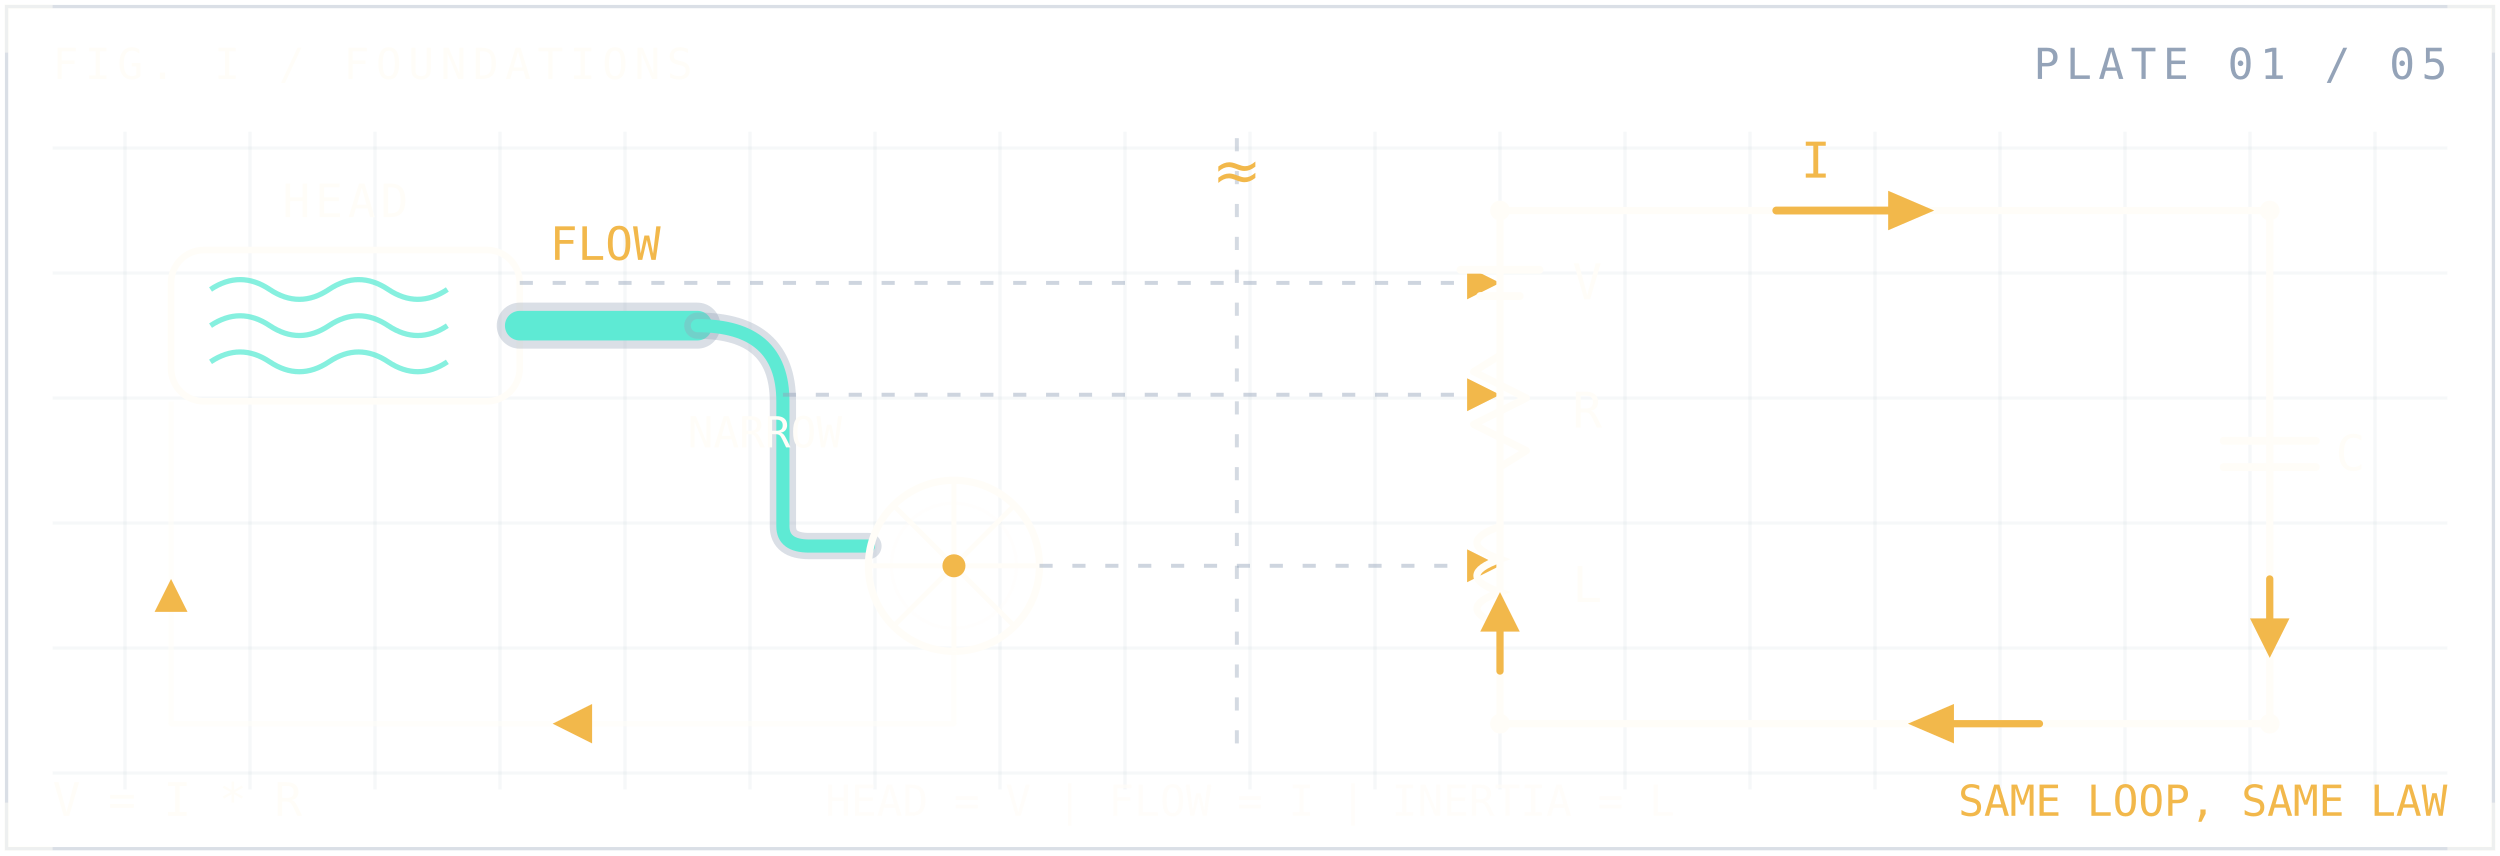
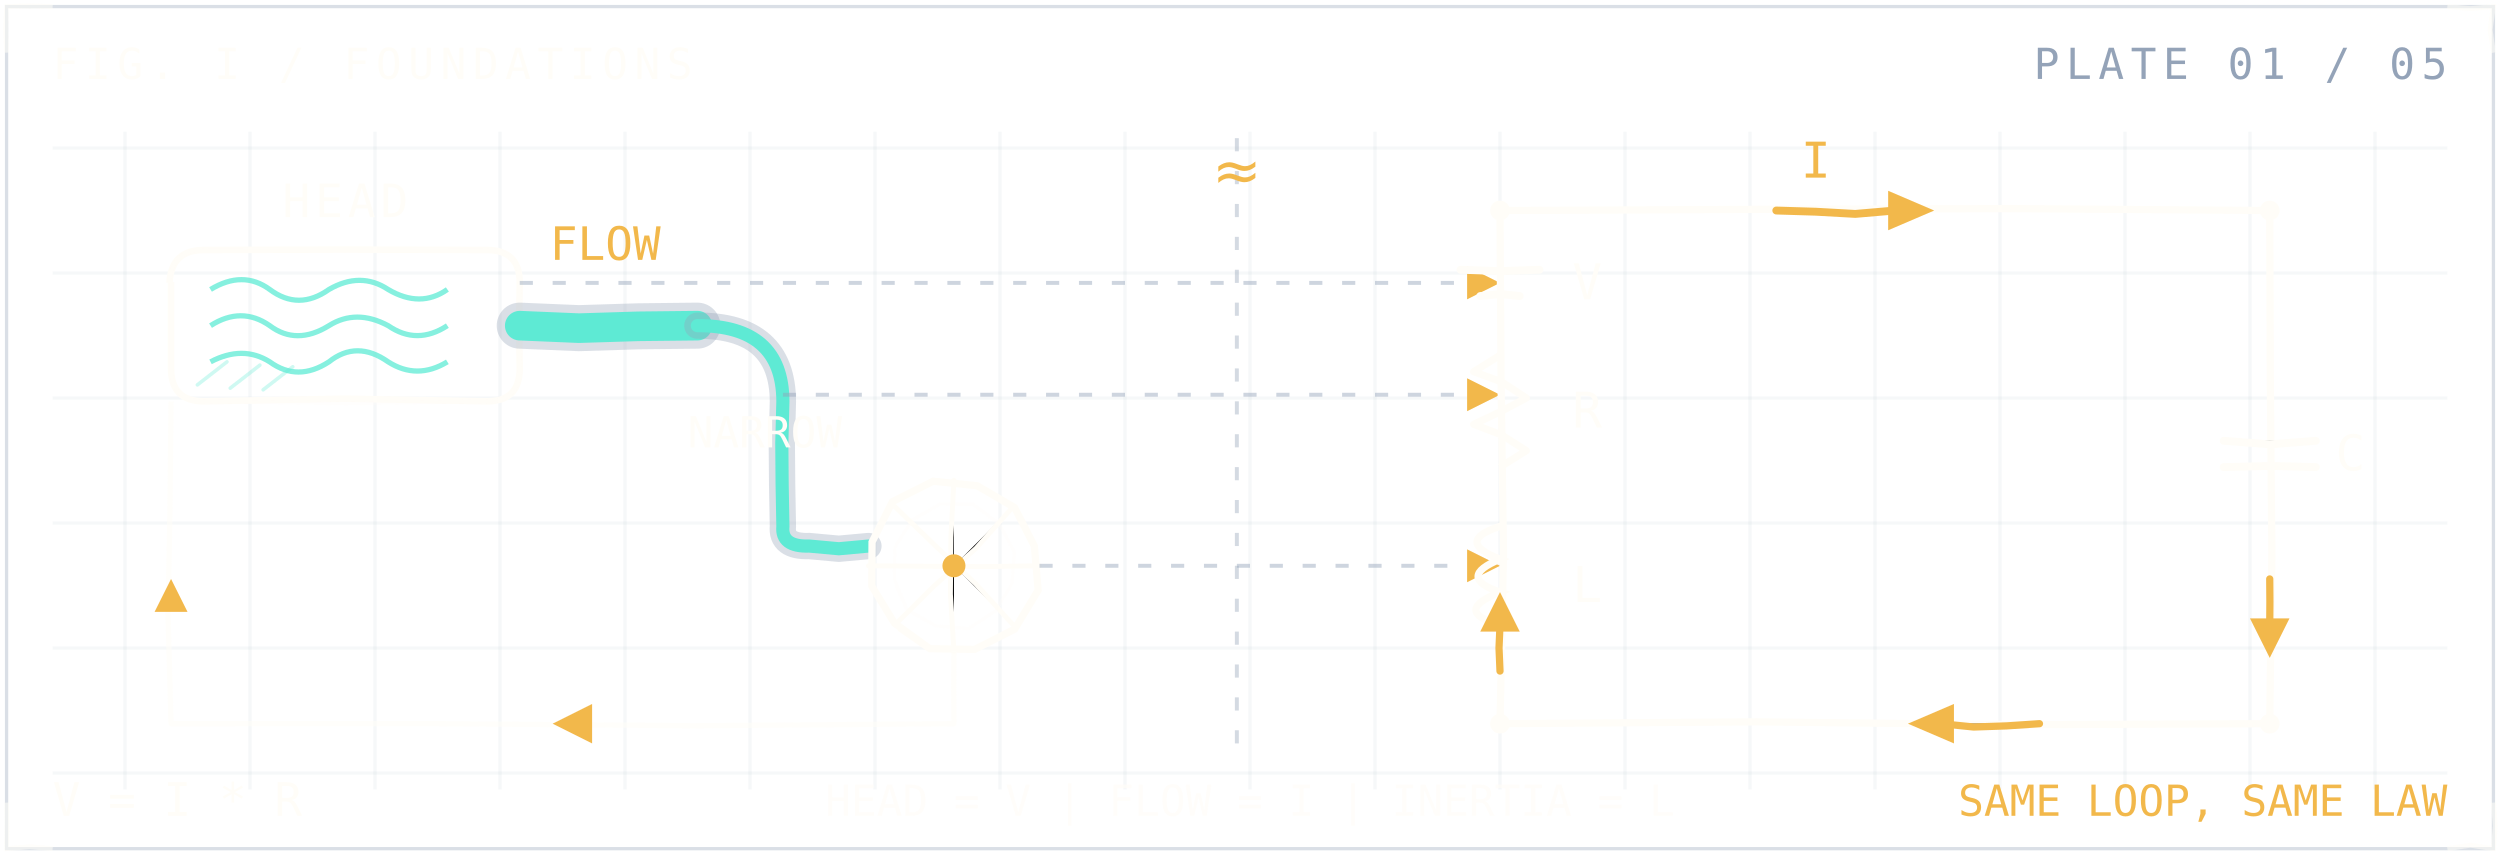
<svg xmlns="http://www.w3.org/2000/svg" viewBox="0 0 760 260" class="part-art-svg" role="presentation" focusable="false">
  <rect x="2" y="2" width="756" height="256" fill="none" stroke="#94a3b8" stroke-opacity=".35" stroke-width="1" />
-   <path d="M2 16V2h14 M744 2h14v14 M758 244v14h-14 M16 258H2v-14" fill="none" stroke="#fffdf8" stroke-opacity=".55" stroke-width="1.5" />
+   <path d="M2 16L1.69 9L2 2L9 1.78L16 2M744 2L751 2.62L758 2L756.98 9L758 16M758 244L758.57 251L758 258L751 256.94L744 258M16 258L9 257.41L2 258L2.1 251L2 244" fill="none" stroke="#fffdf8" stroke-opacity=".55" stroke-width="1.5" />
  <g stroke="#94a3b8" stroke-opacity=".08" stroke-width="1">
    <path d="M38 40V240 M76 40V240 M114 40V240 M152 40V240 M190 40V240 M228 40V240 M266 40V240 M304 40V240 M342 40V240 M380 40V240 M418 40V240 M456 40V240 M494 40V240 M532 40V240 M570 40V240 M608 40V240 M646 40V240 M684 40V240 M722 40V240" />
    <path d="M16 45H744 M16 83H744 M16 121H744 M16 159H744 M16 197H744 M16 235H744" />
  </g>
  <text x="16" y="24" font-family="Book Mono, monospace" font-size="13" letter-spacing="2" fill="#fffdf8">FIG. I / FOUNDATIONS</text>
  <text x="744" y="24" text-anchor="end" font-family="Book Mono, monospace" font-size="13" letter-spacing="2" fill="#94a3b8">PLATE 01 / 05</text>
  <path d="M376 42V232" stroke="#94a3b8" stroke-opacity=".4" stroke-width="1.2" stroke-dasharray="4 6" />
  <text x="376" y="58" text-anchor="middle" font-family="Book Sans, sans-serif" font-size="18" fill="#f2b84b">≈</text>
-   <rect x="52" y="76" width="106" height="46" rx="10" fill="none" stroke="#fffdf8" stroke-width="2" />
+   <path d="M51.53 86Q52 76 62 76L105 75.87L148 76Q158 76 158 86L157.8 99L158 112Q158 122 148 122L105 121.2L62 122Q52 122 52 112L52 85.72" fill="none" stroke="#fffdf8" stroke-width="2" />
+   <path d="M51.53 86Q52 76 62 76L105 76.08L148 76Q158 76 158 86L158.14 99L158 112Q158 122 148 122L105 122.64L62 122Q52 122 52 112L52 85.72" fill="none" stroke="#fffdf8" opacity="0.25" stroke-width="1.2" />
  <g fill="none" stroke="#5eead4" stroke-width="1.6" stroke-opacity=".75">
-     <path d="M64 88q9-6 18 0t18 0t18 0t18 0" />
-     <path d="M64 99q9-6 18 0t18 0t18 0t18 0" />
-     <path d="M64 110q9-6 18 0t18 0t18 0t18 0" />
+     <path d="M64 88Q73.82 82.03 82 88Q90.77 94.55 100 88Q109.59 82.45 118 88Q127.77 93.77 136 88" />
+     <path d="M64 99Q73.39 93 82 99Q90.13 105.1 100 99Q108.29 93.8 118 99Q126.75 105.05 136 99" />
+     <path d="M64 110Q73.81 104.84 82 110Q90.51 116.19 100 110Q108.44 103.29 118 110Q126.78 115.6 136 110" />
  </g>
  <text x="105" y="66" text-anchor="middle" font-family="Book Mono, monospace" font-size="14" letter-spacing="1.5" fill="#fffdf8">HEAD</text>
-   <path d="M158 99H212" fill="none" stroke="#94a3b8" stroke-opacity=".35" stroke-width="14" stroke-linecap="round" />
-   <path d="M158 99H212" fill="none" stroke="#5eead4" stroke-width="9" stroke-linecap="round" />
-   <path d="M212 99q26 0 26 23v38q0 6 8 6h18" fill="none" stroke="#94a3b8" stroke-opacity=".35" stroke-width="8" stroke-linecap="round" />
-   <path d="M212 99q26 0 26 23v38q0 6 8 6h18" fill="none" stroke="#5eead4" stroke-width="4" stroke-linecap="round" />
+   <path d="M158 99L176 99.76L194 99.2L212 99" fill="none" stroke="#94a3b8" stroke-opacity=".35" stroke-width="14" stroke-linecap="round" />
+   <path d="M158 99L176 99.76L194 99.2L212 99" fill="none" stroke="#5eead4" stroke-width="9" stroke-linecap="round" />
+   <path d="M212 99Q237.91 98.92 238 122L237.67 134.67L237.77 147.33L238 160Q237.4 166.28 246 166L255 166.82L264 166" fill="none" stroke="#94a3b8" stroke-opacity=".35" stroke-width="8" stroke-linecap="round" />
+   <path d="M212 99Q237.91 98.92 238 122L237.67 134.67L237.77 147.33L238 160Q237.4 166.28 246 166L255 166.82L264 166" fill="none" stroke="#5eead4" stroke-width="4" stroke-linecap="round" />
  <text x="184" y="79" text-anchor="middle" font-family="Book Mono, monospace" font-size="14" fill="#f2b84b">FLOW</text>
  <text x="256" y="136" text-anchor="end" font-family="Book Mono, monospace" font-size="13" fill="#fffdf8">NARROW</text>
-   <circle cx="290" cy="172" r="26" fill="none" stroke="#fffdf8" stroke-width="2.2" />
-   <circle cx="290" cy="172" r="19" fill="none" stroke="#fffdf8" stroke-opacity=".35" stroke-width="1" />
-   <path d="M290 146V198 M264 172H316 M272 154L308 190 M272 190L308 154" stroke="#fffdf8" stroke-width="1.5" stroke-linecap="round" />
+   <path d="M282.68 197.22L271.88 189.39L265.01 178.15L265.1 164.78L271.3 152.52L283.67 146.29L297.06 147.67L308.44 154.31L314.44 165.99L315.6 179.43L308.47 191.25L296.26 197.43L282.69 197.2L273.54 190.82" fill="none" stroke="#fffdf8" stroke-width="2.2" />
+   <path d="M275.71 185.23L271.9 176.11L272.02 166.44L277.2 158.18L285.74 153.24L295.79 153.31L303.77 159.25L308.38 167.82L307.65 177.46L302.69 185.71L294.34 191.12L284.36 190.23L275.67 185.27L272.27 177.69" fill="none" stroke="#fffdf8" stroke-opacity=".35" stroke-width="1" />
+   <path d="M290 146L289.07 163.33L288.93 180.67L290 198M264 172L281.33 172.14L298.67 172.25L316 172M272 154L284.22 165.78L296.57 177.43L308 190M272 190L284.06 178.06L296.7 166.7L308 154" stroke="#fffdf8" stroke-width="1.5" stroke-linecap="round" />
  <circle cx="290" cy="172" r="3.5" fill="#f2b84b" />
-   <path d="M290 198V220H52V122" fill="none" stroke="#fffdf8" stroke-opacity=".55" stroke-width="1.6" stroke-linejoin="round" />
+   <path d="M290 198L289.94 209L290 220L210.67 220.63L131.33 219.98L52 220L51.08 187.33L51.67 154.67L52 122" fill="none" stroke="#fffdf8" stroke-opacity=".55" stroke-width="1.6" stroke-linejoin="round" />
  <path d="M180 214L168 220L180 226Z" fill="#f2b84b" />
  <path d="M47 186L52 176L57 186Z" fill="#f2b84b" />
  <g fill="none" stroke="#94a3b8" stroke-opacity=".45" stroke-width="1.2" stroke-dasharray="4 6">
    <path d="M158 86H444" />
    <path d="M238 120H444" />
    <path d="M316 172H444" />
  </g>
  <g fill="#f2b84b">
    <path d="M456 86L446 81V91Z" />
    <path d="M456 120L446 115V125Z" />
    <path d="M456 172L446 167V177Z" />
  </g>
-   <path d="M456 64H690V220H456V64" fill="none" stroke="#fffdf8" stroke-width="2.2" stroke-linejoin="round" />
-   <path d="M444 82H468 M450 90H462" stroke="#fffdf8" stroke-width="2.4" stroke-linecap="round" />
+   <path d="M456 64L534 63.64L612 63.42L690 64L690.18 116L690.64 168L690 220L612 220.32L534 219.44L456 220L457.07 168L456.32 116L456 64" fill="none" stroke="#fffdf8" stroke-width="2.2" stroke-linejoin="round" />
+   <path d="M444 82L456 82.42L468 82M450 90L456 89.38L462 90" stroke="#fffdf8" stroke-width="2.4" stroke-linecap="round" />
  <text x="478" y="91" font-family="Book Mono, monospace" font-size="15" fill="#fffdf8">V</text>
-   <path d="M456 108L448 113L464 121L448 129L464 137L456 142" fill="none" stroke="#fffdf8" stroke-width="2.2" stroke-linejoin="round" />
+   <path d="M456 108L448 113L456.46 116.08L464 121L456.09 125.17L448 129L456.41 132.19L464 137L456 142" fill="none" stroke="#fffdf8" stroke-width="2.2" stroke-linejoin="round" />
  <text x="478" y="130" font-family="Book Mono, monospace" font-size="15" fill="#fffdf8">R</text>
-   <path d="M456 160q-14 5 0 10q-14 5 0 10q-14 5 0 10" fill="none" stroke="#fffdf8" stroke-width="2.2" stroke-linecap="round" />
+   <path d="M456 160Q442.03 164.57 456 170Q442.67 175.49 456 180Q441.34 185.85 456 190" fill="none" stroke="#fffdf8" stroke-width="2.2" stroke-linecap="round" />
  <text x="478" y="183" font-family="Book Mono, monospace" font-size="15" fill="#fffdf8">L</text>
-   <path d="M676 134H704 M676 142H704" stroke="#fffdf8" stroke-width="2.4" stroke-linecap="round" />
+   <path d="M676 134L690 135.08L704 134M676 142L690 141.65L704 142" stroke="#fffdf8" stroke-width="2.4" stroke-linecap="round" />
  <text x="710" y="143" font-family="Book Mono, monospace" font-size="15" fill="#fffdf8">C</text>
-   <path d="M540 64H576" stroke="#f2b84b" stroke-width="2.4" stroke-linecap="round" />
+   <path d="M540 64L552 64.36L564 65.03L576 64" stroke="#f2b84b" stroke-width="2.4" stroke-linecap="round" />
  <path d="M588 64L574 58V70Z" fill="#f2b84b" />
  <text x="552" y="54" text-anchor="middle" font-family="Book Mono, monospace" font-size="15" fill="#f2b84b">I</text>
-   <path d="M690 176V190" stroke="#f2b84b" stroke-width="2.2" stroke-linecap="round" />
+   <path d="M690 176L690.05 183L690 190" stroke="#f2b84b" stroke-width="2.2" stroke-linecap="round" />
  <path d="M690 200L684 188H696Z" fill="#f2b84b" />
-   <path d="M620 220H590" stroke="#f2b84b" stroke-width="2.2" stroke-linecap="round" />
+   <path d="M620 220L610 220.67L600 221.01L590 220" stroke="#f2b84b" stroke-width="2.2" stroke-linecap="round" />
  <path d="M580 220L594 214V226Z" fill="#f2b84b" />
-   <path d="M456 204V190" stroke="#f2b84b" stroke-width="2.2" stroke-linecap="round" />
+   <path d="M456 204L455.7 197L456 190" stroke="#f2b84b" stroke-width="2.2" stroke-linecap="round" />
  <path d="M456 180L450 192H462Z" fill="#f2b84b" />
  <g fill="#fffdf8">
    <circle cx="456" cy="64" r="3" />
    <circle cx="690" cy="64" r="3" />
    <circle cx="690" cy="220" r="3" />
    <circle cx="456" cy="220" r="3" />
  </g>
  <text x="16" y="248" font-family="Book Mono, monospace" font-size="14" fill="#fffdf8">V = I * R</text>
  <text x="380" y="248" text-anchor="middle" font-family="Book Mono, monospace" font-size="13" fill="#fffdf8" fill-opacity=".72">HEAD = V | FLOW = I | INERTIA = L</text>
  <text x="744" y="248" text-anchor="end" font-family="Book Mono, monospace" font-size="13" fill="#f2b84b">SAME LOOP, SAME LAW</text>
+   <g fill="none" stroke="#5eead4" stroke-opacity=".3" stroke-width="1.1" stroke-linecap="round">
+     <path d="M60 117l9-7M70 118l9-7M80 118.5l9-7" />
+   </g>
</svg>
